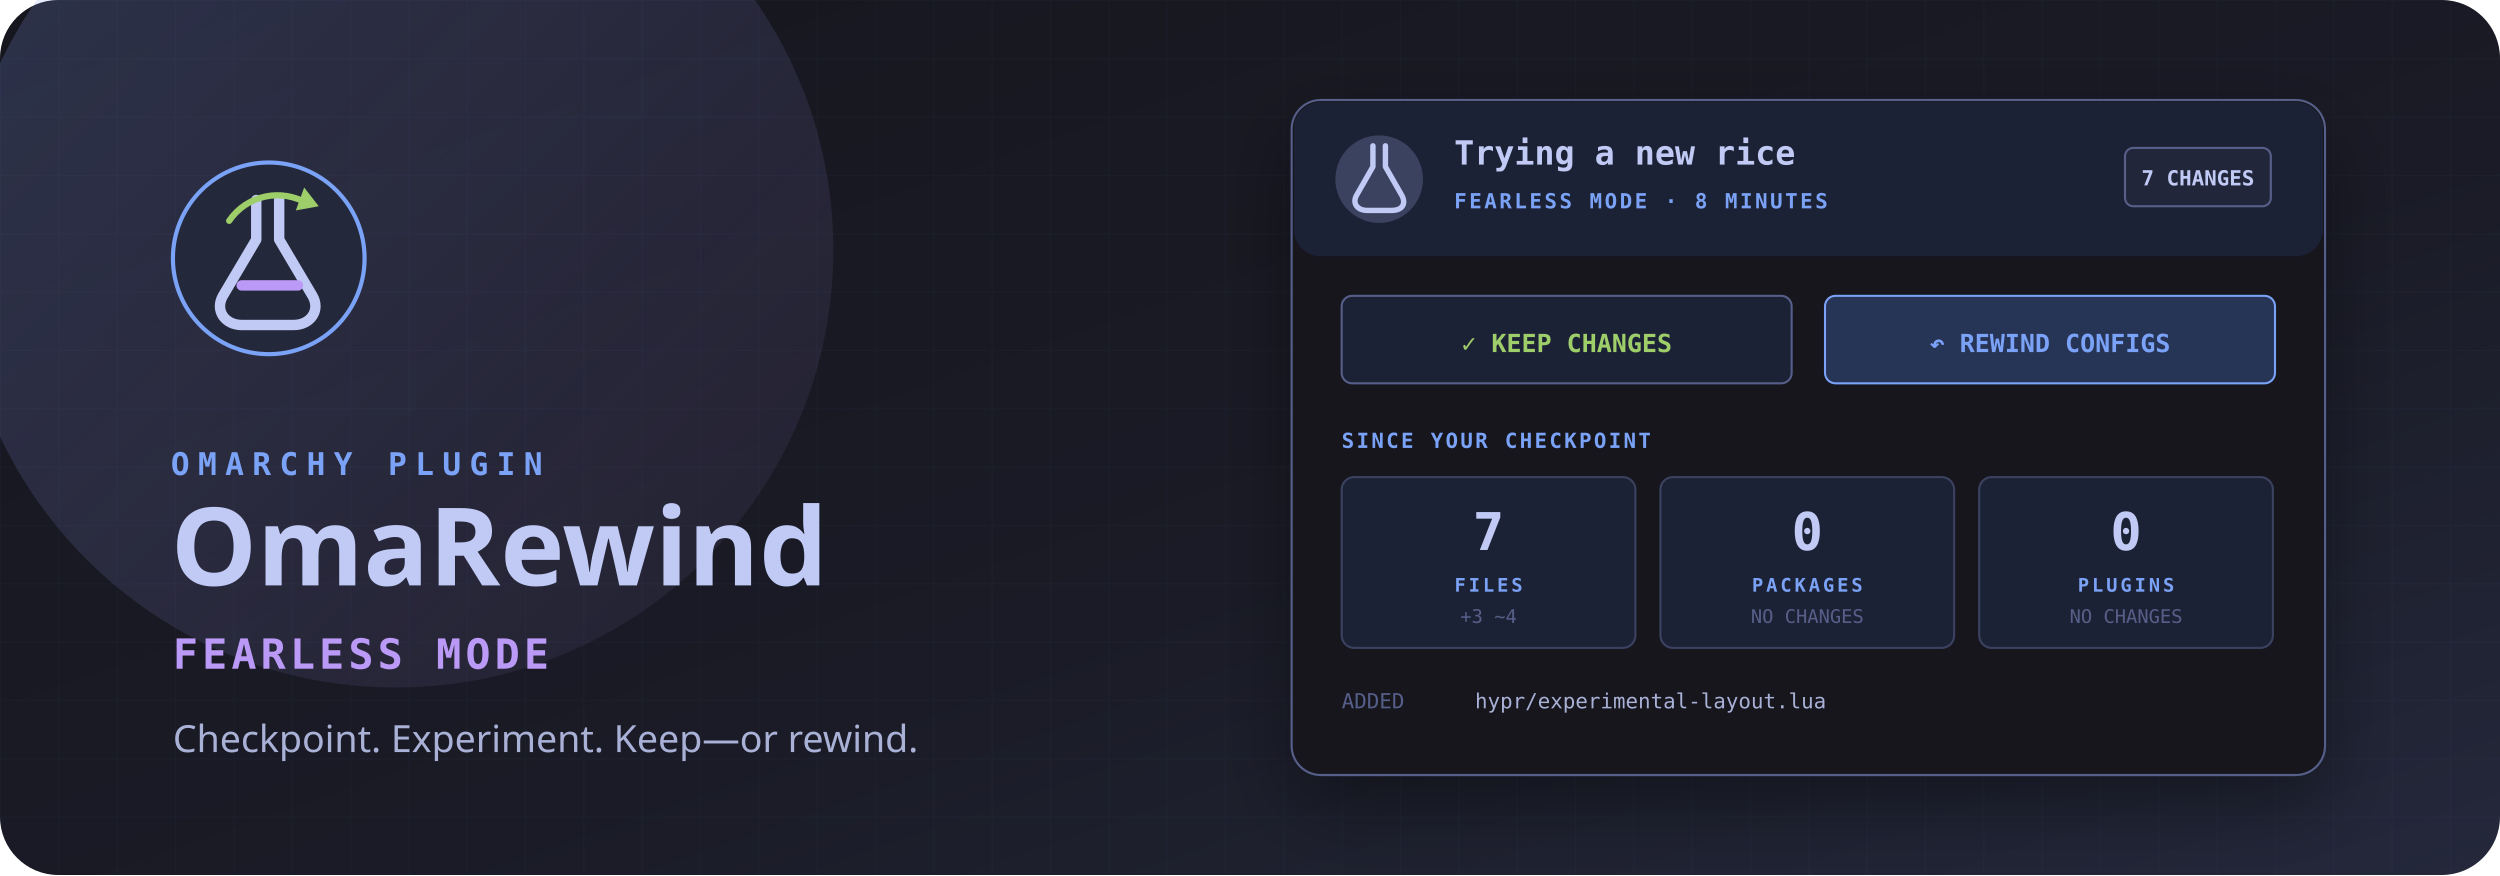
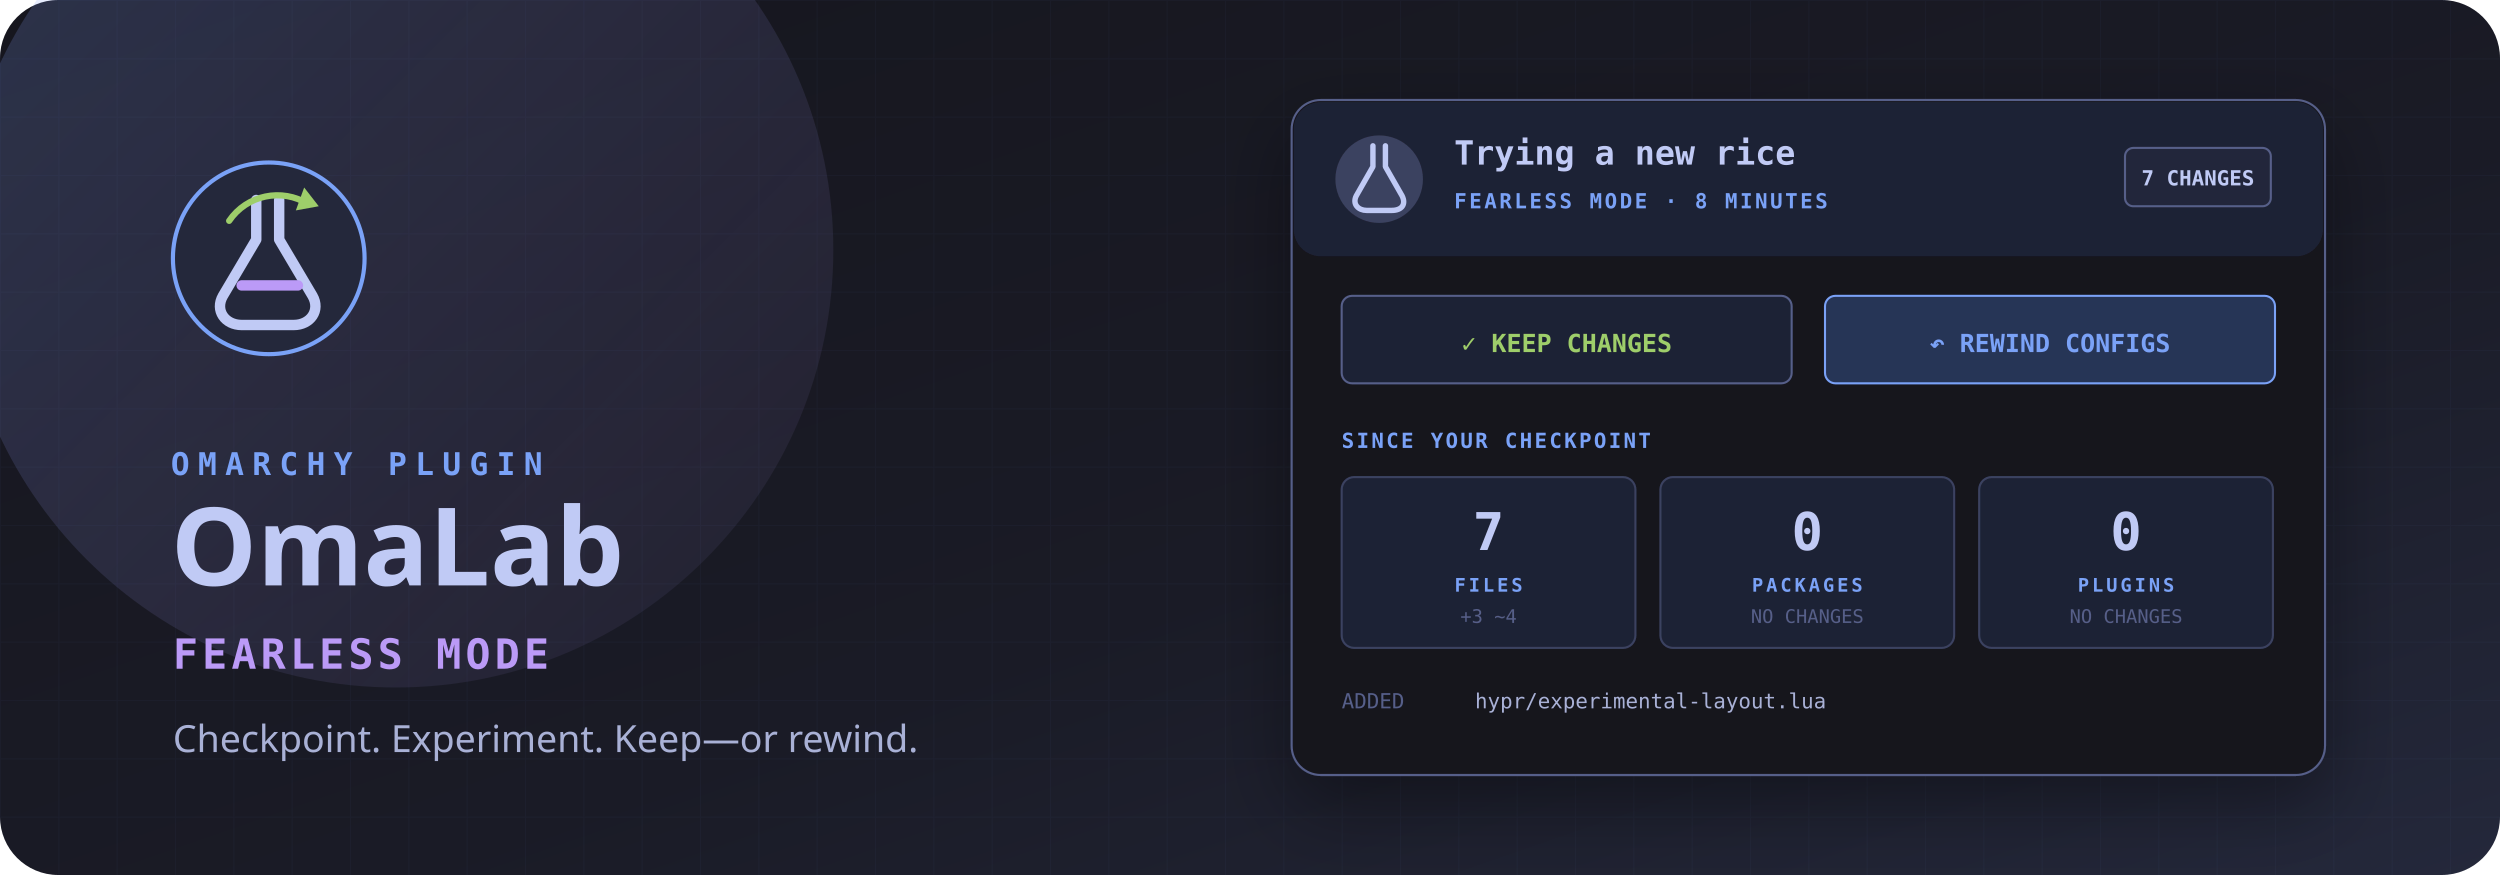
<svg xmlns="http://www.w3.org/2000/svg" width="1200" height="420" viewBox="0 0 1200 420" role="img" aria-labelledby="title desc">
  <defs>
    <linearGradient id="bg" x1="0" y1="0" x2="1" y2="1">
      <stop offset="0" stop-color="#16161e" />
      <stop offset="0.58" stop-color="#1a1b26" />
      <stop offset="1" stop-color="#24283b" />
    </linearGradient>
    <linearGradient id="glow" x1="0" y1="0" x2="1" y2="1">
      <stop offset="0" stop-color="#7aa2f7" stop-opacity=".22" />
      <stop offset="1" stop-color="#bb9af7" stop-opacity=".05" />
    </linearGradient>
    <filter id="shadow" x="-30%" y="-30%" width="160%" height="160%">
      <feDropShadow dx="0" dy="14" stdDeviation="18" flood-color="#000" flood-opacity=".38" />
    </filter>
    <pattern id="grid" width="28" height="28" patternUnits="userSpaceOnUse">
      <path d="M28 0H0V28" fill="none" stroke="#7aa2f7" stroke-opacity=".035" />
    </pattern>
  </defs>
  <rect width="1200" height="420" rx="28" fill="url(#bg)" />
  <rect width="1200" height="420" rx="28" fill="url(#grid)" />
  <circle cx="190" cy="120" r="210" fill="url(#glow)" />
  <g transform="translate(82 76)">
    <g transform="translate(0 1)">
      <circle cx="47" cy="47" r="46" fill="#24283b" stroke="#7aa2f7" stroke-width="2" />
      <path d="M52 19v19l16 27c4 7-1 14-9 14H34c-8 0-13-7-9-14l16-27V19" fill="none" stroke="#c0caf5" stroke-width="5" stroke-linecap="round" stroke-linejoin="round" />
      <path d="M34 60h27" stroke="#bb9af7" stroke-width="5" stroke-linecap="round" />
      <path d="M28 29a28 28 0 0 1 38-8" fill="none" stroke="#9ece6a" stroke-width="3" stroke-linecap="round" />
      <path d="m64 13 7 9-11 2" fill="#9ece6a" />
    </g>
    <text x="0" y="152" fill="#7aa2f7" font-family="ui-monospace, SFMono-Regular, Menlo, monospace" font-size="15" font-weight="700" letter-spacing="4">OMARCHY PLUGIN</text>
-     <text x="0" y="205" fill="#c0caf5" font-family="ui-sans-serif, system-ui, sans-serif" font-size="52" font-weight="750">OmaRewind</text>
+     <text x="0" y="205" fill="#c0caf5" font-family="ui-sans-serif, system-ui, sans-serif" font-size="52" font-weight="750">OmaLab</text>
    <text x="1" y="245" fill="#bb9af7" font-family="ui-monospace, SFMono-Regular, Menlo, monospace" font-size="20" font-weight="700" letter-spacing="2">FEARLESS MODE</text>
    <text x="1" y="285" fill="#a9b1d6" font-family="ui-sans-serif, system-ui, sans-serif" font-size="18">Checkpoint. Experiment. Keep—or rewind.</text>
  </g>
  <g transform="translate(620 48)" filter="url(#shadow)">
    <rect width="496" height="324" rx="14" fill="#16161e" stroke="#565f89" />
    <rect x="1" y="1" width="494" height="74" rx="13" fill="#1f2335" />
    <circle cx="42" cy="38" r="21" fill="#3b4261" />
    <path d="M45 22v10l8 14c2 4 0 7-5 7H36c-4 0-7-3-5-7l8-14V22" fill="none" stroke="#c0caf5" stroke-width="2.6" stroke-linecap="round" stroke-linejoin="round" />
    <text x="78" y="31" fill="#c0caf5" font-family="ui-monospace, SFMono-Regular, Menlo, monospace" font-size="16" font-weight="700">Trying a new rice</text>
    <text x="78" y="52" fill="#7aa2f7" font-family="ui-monospace, SFMono-Regular, Menlo, monospace" font-size="10" font-weight="700" letter-spacing="1.2">FEARLESS MODE · 8 MINUTES</text>
    <rect x="400" y="23" width="70" height="28" rx="4" fill="#24283b" stroke="#565f89" />
    <text x="435" y="41" fill="#c0caf5" text-anchor="middle" font-family="ui-monospace, SFMono-Regular, Menlo, monospace" font-size="10" font-weight="700">7 CHANGES</text>
    <g transform="translate(24 94)">
      <rect width="216" height="42" rx="5" fill="#1f2335" stroke="#565f89" />
      <text x="108" y="27" fill="#9ece6a" text-anchor="middle" font-family="ui-monospace, SFMono-Regular, Menlo, monospace" font-size="12" font-weight="700">✓  KEEP CHANGES</text>
      <rect x="232" width="216" height="42" rx="5" fill="#283457" stroke="#7aa2f7" />
      <text x="340" y="27" fill="#7aa2f7" text-anchor="middle" font-family="ui-monospace, SFMono-Regular, Menlo, monospace" font-size="12" font-weight="700">↶  REWIND CONFIGS</text>
    </g>
    <text x="24" y="167" fill="#7aa2f7" font-family="ui-monospace, SFMono-Regular, Menlo, monospace" font-size="10" font-weight="700" letter-spacing="1.1">SINCE YOUR CHECKPOINT</text>
    <g transform="translate(24 181)">
      <g>
        <rect width="141" height="82" rx="6" fill="#1f2335" stroke="#3b4261" />
        <text x="70.5" y="35" fill="#c0caf5" text-anchor="middle" font-family="ui-monospace, SFMono-Regular, Menlo, monospace" font-size="25" font-weight="700">7</text>
        <text x="70.5" y="55" fill="#7aa2f7" text-anchor="middle" font-family="ui-monospace, SFMono-Regular, Menlo, monospace" font-size="9" font-weight="700" letter-spacing="1.4">FILES</text>
        <text x="70.5" y="70" fill="#565f89" text-anchor="middle" font-family="ui-monospace, SFMono-Regular, Menlo, monospace" font-size="9">+3  ~4</text>
      </g>
      <g transform="translate(153)">
        <rect width="141" height="82" rx="6" fill="#1f2335" stroke="#3b4261" />
        <text x="70.5" y="35" fill="#c0caf5" text-anchor="middle" font-family="ui-monospace, SFMono-Regular, Menlo, monospace" font-size="25" font-weight="700">0</text>
        <text x="70.5" y="55" fill="#7aa2f7" text-anchor="middle" font-family="ui-monospace, SFMono-Regular, Menlo, monospace" font-size="9" font-weight="700" letter-spacing="1.4">PACKAGES</text>
        <text x="70.5" y="70" fill="#565f89" text-anchor="middle" font-family="ui-monospace, SFMono-Regular, Menlo, monospace" font-size="9">NO CHANGES</text>
      </g>
      <g transform="translate(306)">
        <rect width="141" height="82" rx="6" fill="#1f2335" stroke="#3b4261" />
        <text x="70.5" y="35" fill="#c0caf5" text-anchor="middle" font-family="ui-monospace, SFMono-Regular, Menlo, monospace" font-size="25" font-weight="700">0</text>
        <text x="70.5" y="55" fill="#7aa2f7" text-anchor="middle" font-family="ui-monospace, SFMono-Regular, Menlo, monospace" font-size="9" font-weight="700" letter-spacing="1.4">PLUGINS</text>
        <text x="70.5" y="70" fill="#565f89" text-anchor="middle" font-family="ui-monospace, SFMono-Regular, Menlo, monospace" font-size="9">NO CHANGES</text>
      </g>
    </g>
    <text x="24" y="292" fill="#565f89" font-family="ui-monospace, SFMono-Regular, Menlo, monospace" font-size="10">ADDED</text>
    <text x="88" y="292" fill="#a9b1d6" font-family="ui-monospace, SFMono-Regular, Menlo, monospace" font-size="10">hypr/experimental-layout.lua</text>
  </g>
</svg>
